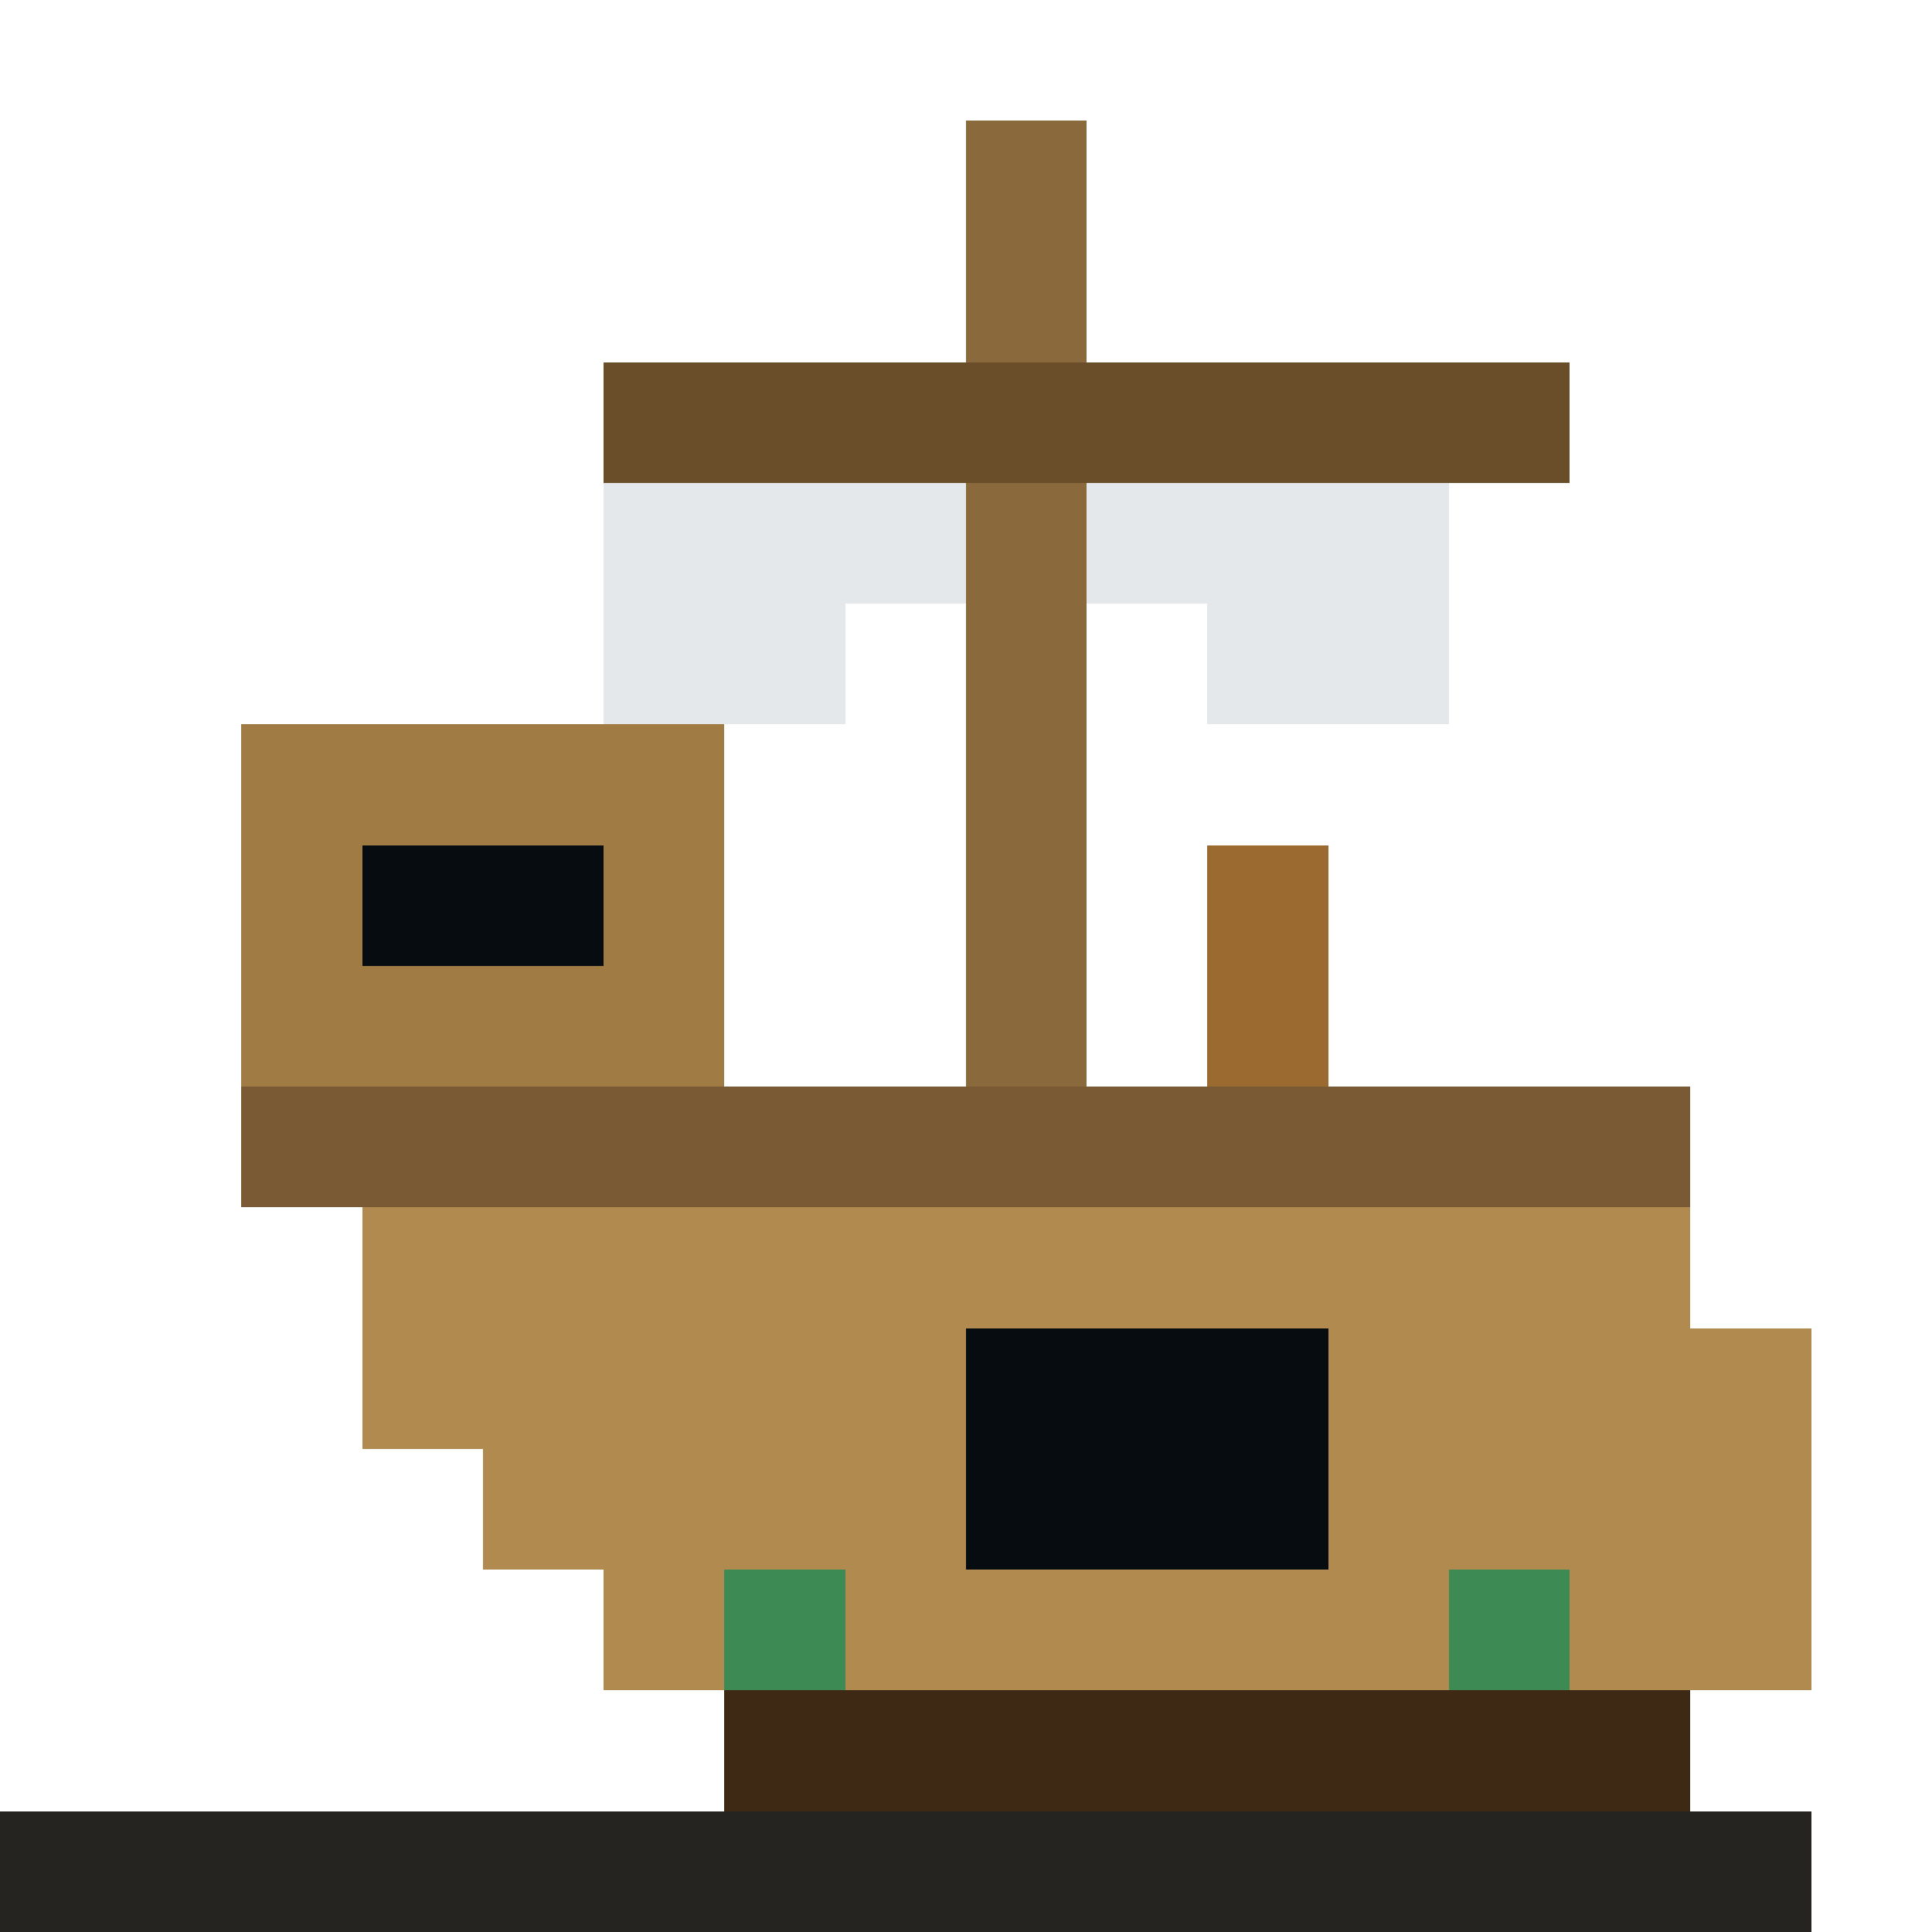
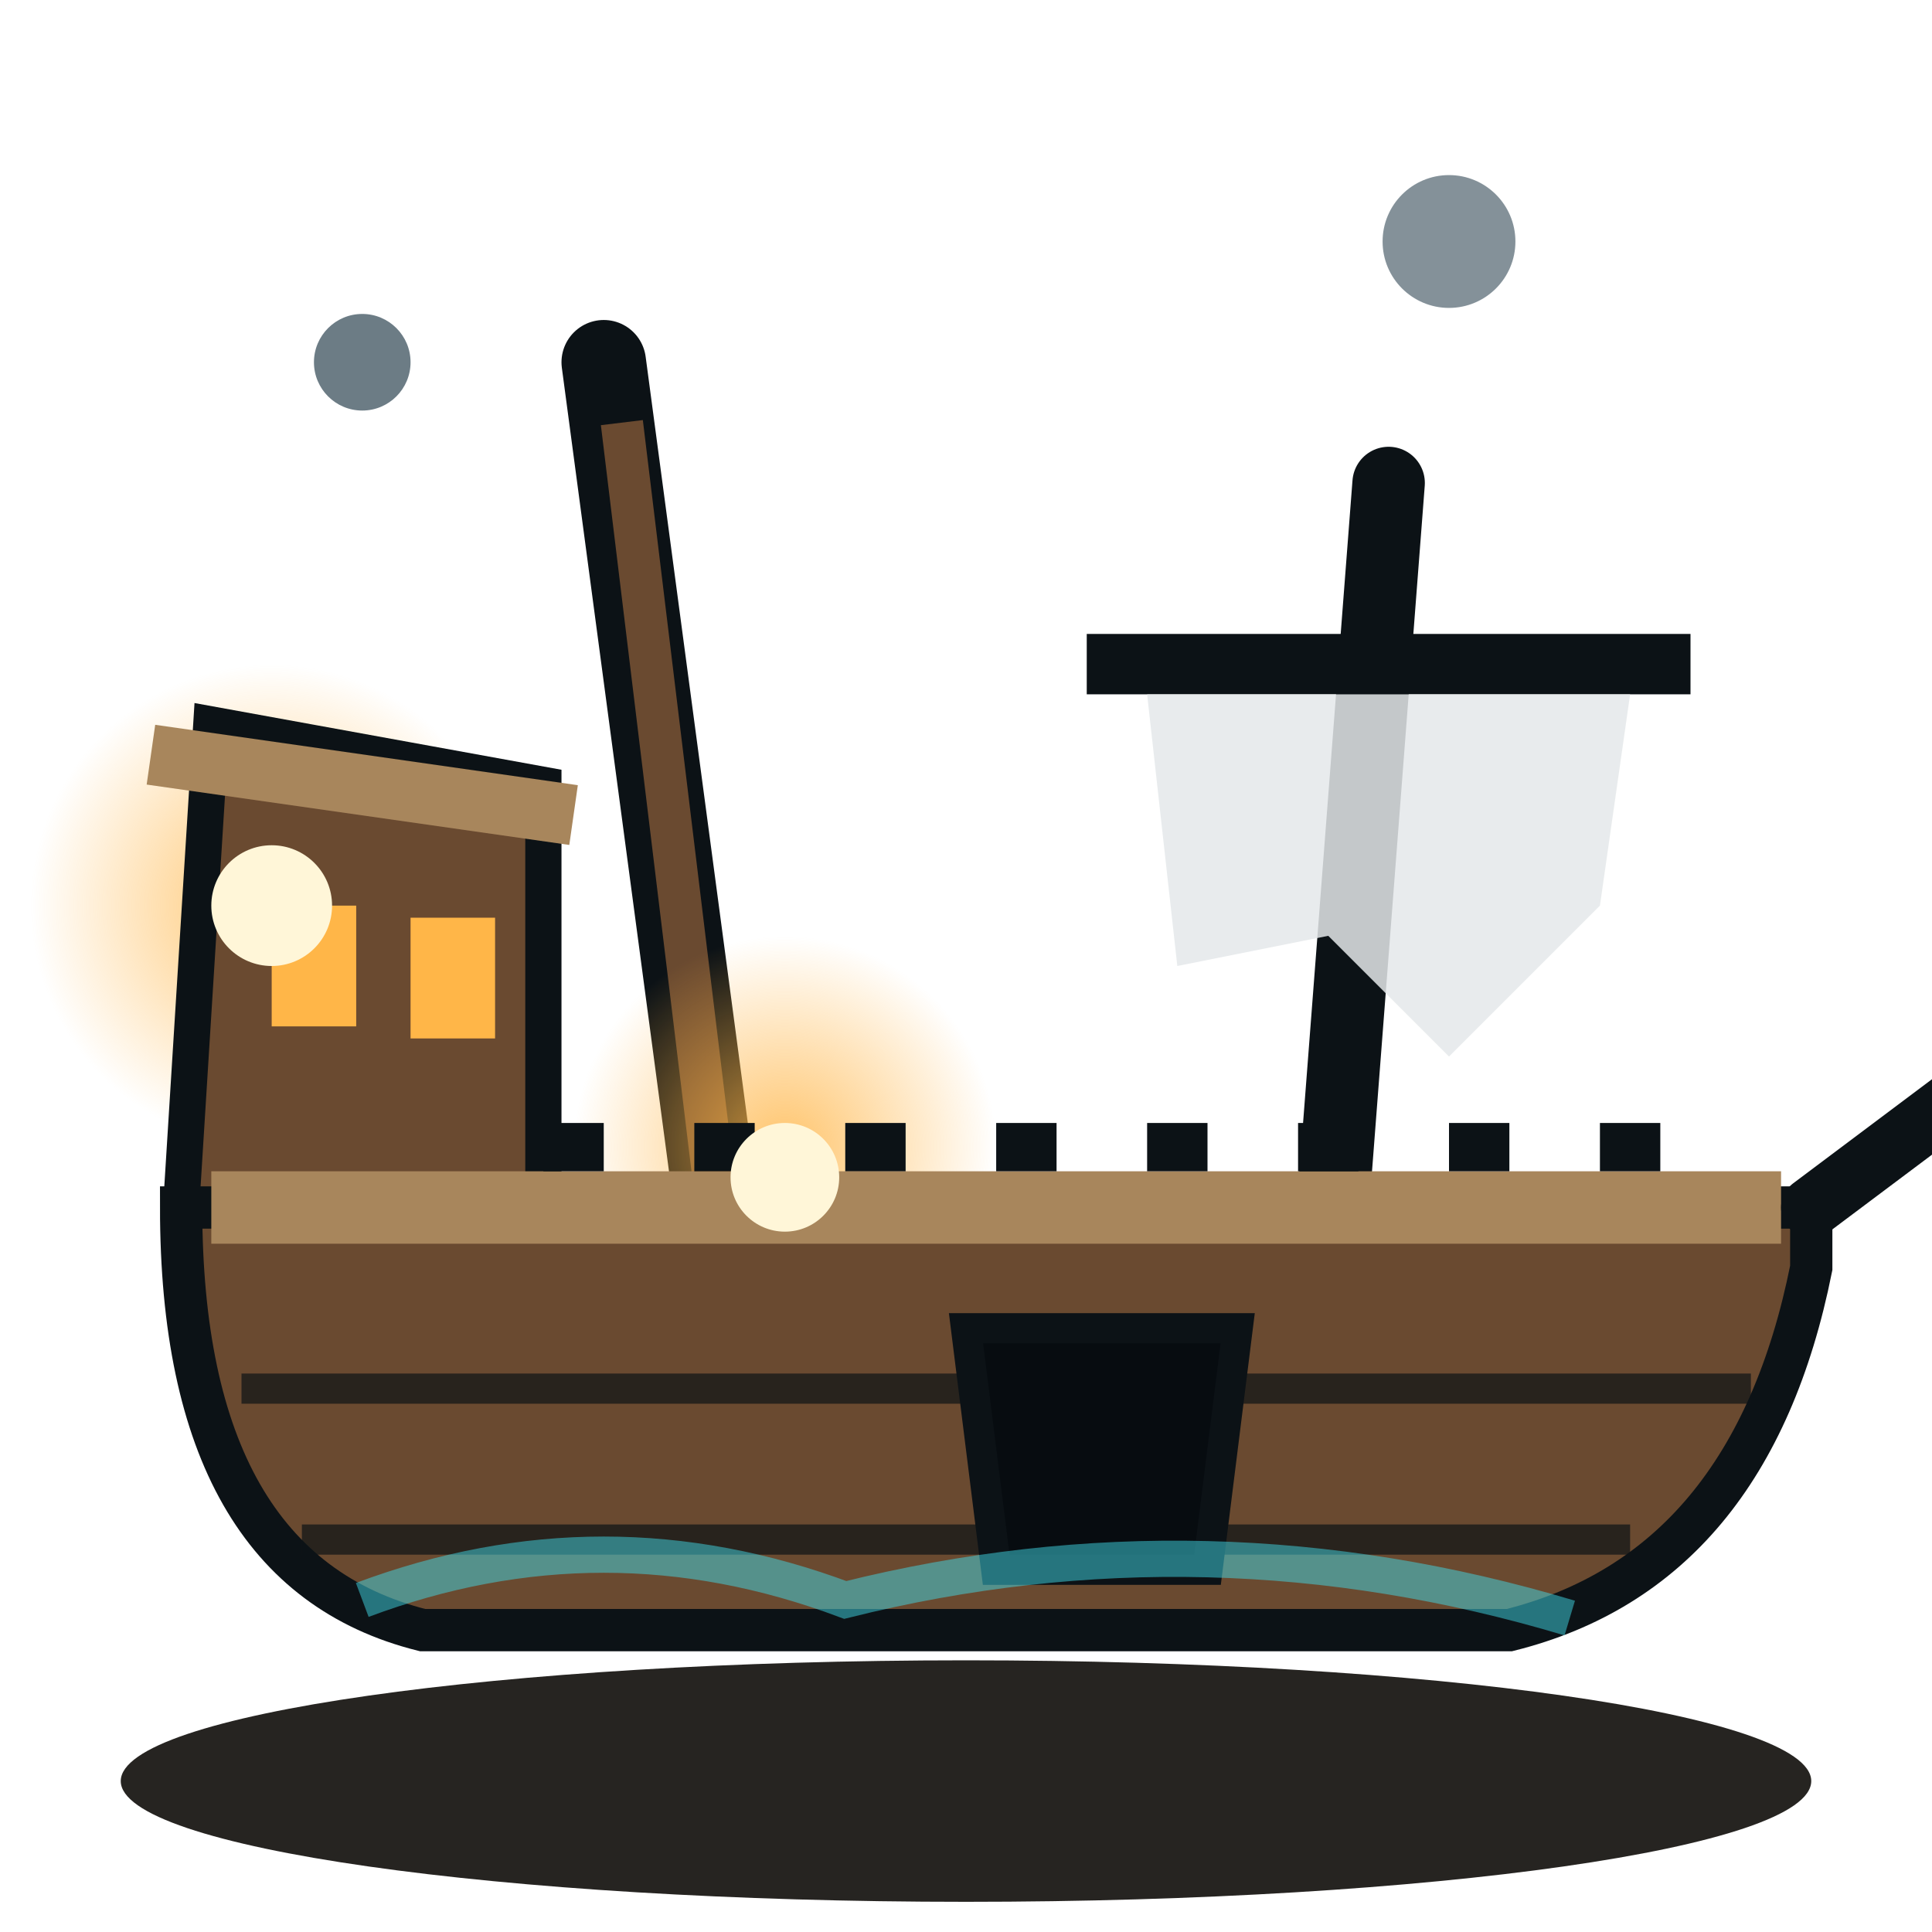
<svg xmlns="http://www.w3.org/2000/svg" viewBox="0 0 32 32">
-   <g shape-rendering="crispEdges">
-     <rect x="16" y="2" width="2" height="2" fill="#8a6a3c" />
-     <rect x="16" y="4" width="2" height="2" fill="#8a6a3c" />
-     <rect x="10" y="6" width="2" height="2" fill="#6a4e2a" />
-     <rect x="12" y="6" width="2" height="2" fill="#6a4e2a" />
-     <rect x="14" y="6" width="2" height="2" fill="#6a4e2a" />
-     <rect x="16" y="6" width="2" height="2" fill="#6a4e2a" />
-     <rect x="18" y="6" width="2" height="2" fill="#6a4e2a" />
-     <rect x="20" y="6" width="2" height="2" fill="#6a4e2a" />
-     <rect x="22" y="6" width="2" height="2" fill="#6a4e2a" />
-     <rect x="24" y="6" width="2" height="2" fill="#6a4e2a" />
-     <rect x="10" y="8" width="2" height="2" fill="#e4e8ea" />
-     <rect x="12" y="8" width="2" height="2" fill="#e4e8ea" />
-     <rect x="14" y="8" width="2" height="2" fill="#e4e8ea" />
-     <rect x="16" y="8" width="2" height="2" fill="#8a6a3c" />
-     <rect x="18" y="8" width="2" height="2" fill="#e4e8ea" />
-     <rect x="20" y="8" width="2" height="2" fill="#e4e8ea" />
-     <rect x="22" y="8" width="2" height="2" fill="#e4e8ea" />
-     <rect x="10" y="10" width="2" height="2" fill="#e4e8ea" />
-     <rect x="12" y="10" width="2" height="2" fill="#e4e8ea" />
-     <rect x="16" y="10" width="2" height="2" fill="#8a6a3c" />
-     <rect x="20" y="10" width="2" height="2" fill="#e4e8ea" />
-     <rect x="22" y="10" width="2" height="2" fill="#e4e8ea" />
-     <rect x="4" y="12" width="2" height="2" fill="#a07c44" />
-     <rect x="6" y="12" width="2" height="2" fill="#a07c44" />
-     <rect x="8" y="12" width="2" height="2" fill="#a07c44" />
-     <rect x="10" y="12" width="2" height="2" fill="#a07c44" />
-     <rect x="16" y="12" width="2" height="2" fill="#8a6a3c" />
-     <rect x="4" y="14" width="2" height="2" fill="#a07c44" />
-     <rect x="6" y="14" width="2" height="2" fill="#070c10" />
-     <rect x="8" y="14" width="2" height="2" fill="#070c10" />
-     <rect x="10" y="14" width="2" height="2" fill="#a07c44" />
-     <rect x="16" y="14" width="2" height="2" fill="#8a6a3c" />
-     <rect x="20" y="14" width="2" height="2" fill="#9a6a30" />
-     <rect x="4" y="16" width="2" height="2" fill="#a07c44" />
-     <rect x="6" y="16" width="2" height="2" fill="#a07c44" />
-     <rect x="8" y="16" width="2" height="2" fill="#a07c44" />
-     <rect x="10" y="16" width="2" height="2" fill="#a07c44" />
-     <rect x="16" y="16" width="2" height="2" fill="#8a6a3c" />
-     <rect x="20" y="16" width="2" height="2" fill="#9a6a30" />
-     <rect x="4" y="18" width="2" height="2" fill="#7a5a34" />
-     <rect x="6" y="18" width="2" height="2" fill="#7a5a34" />
-     <rect x="8" y="18" width="2" height="2" fill="#7a5a34" />
-     <rect x="10" y="18" width="2" height="2" fill="#7a5a34" />
-     <rect x="12" y="18" width="2" height="2" fill="#7a5a34" />
-     <rect x="14" y="18" width="2" height="2" fill="#7a5a34" />
-     <rect x="16" y="18" width="2" height="2" fill="#7a5a34" />
-     <rect x="18" y="18" width="2" height="2" fill="#7a5a34" />
-     <rect x="20" y="18" width="2" height="2" fill="#7a5a34" />
-     <rect x="22" y="18" width="2" height="2" fill="#7a5a34" />
-     <rect x="24" y="18" width="2" height="2" fill="#7a5a34" />
-     <rect x="26" y="18" width="2" height="2" fill="#7a5a34" />
-     <rect x="6" y="20" width="2" height="2" fill="#b08a4e" />
-     <rect x="8" y="20" width="2" height="2" fill="#b08a4e" />
-     <rect x="10" y="20" width="2" height="2" fill="#b08a4e" />
-     <rect x="12" y="20" width="2" height="2" fill="#b08a4e" />
-     <rect x="14" y="20" width="2" height="2" fill="#b08a4e" />
-     <rect x="16" y="20" width="2" height="2" fill="#b08a4e" />
-     <rect x="18" y="20" width="2" height="2" fill="#b08a4e" />
-     <rect x="20" y="20" width="2" height="2" fill="#b08a4e" />
-     <rect x="22" y="20" width="2" height="2" fill="#b08a4e" />
-     <rect x="24" y="20" width="2" height="2" fill="#b08a4e" />
-     <rect x="26" y="20" width="2" height="2" fill="#b08a4e" />
-     <rect x="6" y="22" width="2" height="2" fill="#b08a4e" />
-     <rect x="8" y="22" width="2" height="2" fill="#b08a4e" />
-     <rect x="10" y="22" width="2" height="2" fill="#b08a4e" />
-     <rect x="12" y="22" width="2" height="2" fill="#b08a4e" />
-     <rect x="14" y="22" width="2" height="2" fill="#b08a4e" />
-     <rect x="16" y="22" width="2" height="2" fill="#070c10" />
-     <rect x="18" y="22" width="2" height="2" fill="#070c10" />
-     <rect x="20" y="22" width="2" height="2" fill="#070c10" />
-     <rect x="22" y="22" width="2" height="2" fill="#b08a4e" />
-     <rect x="24" y="22" width="2" height="2" fill="#b08a4e" />
-     <rect x="26" y="22" width="2" height="2" fill="#b08a4e" />
-     <rect x="28" y="22" width="2" height="2" fill="#b08a4e" />
-     <rect x="8" y="24" width="2" height="2" fill="#b08a4e" />
-     <rect x="10" y="24" width="2" height="2" fill="#b08a4e" />
-     <rect x="12" y="24" width="2" height="2" fill="#b08a4e" />
-     <rect x="14" y="24" width="2" height="2" fill="#b08a4e" />
-     <rect x="16" y="24" width="2" height="2" fill="#070c10" />
-     <rect x="18" y="24" width="2" height="2" fill="#070c10" />
-     <rect x="20" y="24" width="2" height="2" fill="#070c10" />
-     <rect x="22" y="24" width="2" height="2" fill="#b08a4e" />
-     <rect x="24" y="24" width="2" height="2" fill="#b08a4e" />
-     <rect x="26" y="24" width="2" height="2" fill="#b08a4e" />
-     <rect x="28" y="24" width="2" height="2" fill="#b08a4e" />
-     <rect x="10" y="26" width="2" height="2" fill="#b08a4e" />
-     <rect x="12" y="26" width="2" height="2" fill="#3d8a55" />
-     <rect x="14" y="26" width="2" height="2" fill="#b08a4e" />
-     <rect x="16" y="26" width="2" height="2" fill="#b08a4e" />
-     <rect x="18" y="26" width="2" height="2" fill="#b08a4e" />
-     <rect x="20" y="26" width="2" height="2" fill="#b08a4e" />
-     <rect x="22" y="26" width="2" height="2" fill="#b08a4e" />
-     <rect x="24" y="26" width="2" height="2" fill="#3d8a55" />
-     <rect x="26" y="26" width="2" height="2" fill="#b08a4e" />
-     <rect x="28" y="26" width="2" height="2" fill="#b08a4e" />
-     <rect x="12" y="28" width="2" height="2" fill="#3e2a14" />
-     <rect x="14" y="28" width="2" height="2" fill="#3e2a14" />
-     <rect x="16" y="28" width="2" height="2" fill="#3e2a14" />
-     <rect x="18" y="28" width="2" height="2" fill="#3e2a14" />
-     <rect x="20" y="28" width="2" height="2" fill="#3e2a14" />
-     <rect x="22" y="28" width="2" height="2" fill="#3e2a14" />
-     <rect x="24" y="28" width="2" height="2" fill="#3e2a14" />
-     <rect x="26" y="28" width="2" height="2" fill="#3e2a14" />
-     <rect x="0" y="30" width="2" height="2" fill="#262421" />
-     <rect x="2" y="30" width="2" height="2" fill="#262421" />
-     <rect x="4" y="30" width="2" height="2" fill="#262421" />
-     <rect x="6" y="30" width="2" height="2" fill="#262421" />
-     <rect x="8" y="30" width="2" height="2" fill="#262421" />
-     <rect x="10" y="30" width="2" height="2" fill="#262421" />
-     <rect x="12" y="30" width="2" height="2" fill="#262421" />
-     <rect x="14" y="30" width="2" height="2" fill="#262421" />
-     <rect x="16" y="30" width="2" height="2" fill="#262421" />
-     <rect x="18" y="30" width="2" height="2" fill="#262421" />
-     <rect x="20" y="30" width="2" height="2" fill="#262421" />
-     <rect x="22" y="30" width="2" height="2" fill="#262421" />
-     <rect x="24" y="30" width="2" height="2" fill="#262421" />
-     <rect x="26" y="30" width="2" height="2" fill="#262421" />
-     <rect x="28" y="30" width="2" height="2" fill="#262421" />
-   </g>
+   <defs>
+     <radialGradient id="l">
+       <stop offset="0" stop-color="#ffb648" stop-opacity=".8" />
+       <stop offset="1" stop-color="#ffb648" stop-opacity="0" />
+     </radialGradient>
+   </defs>
+   <ellipse cx="16" cy="29.5" rx="14" ry="2" fill="#262421" />
+   <circle cx="6" cy="6" r=".8" fill="#0a2434" opacity=".6" />
+   <circle cx="24" cy="4" r="1.1" fill="#0a2434" opacity=".5" />
+   <path d="M12 21 L10 6" stroke="#0c1216" stroke-width="1.4" stroke-linecap="round" />
+   <path d="M12 21 L10.3 7" stroke="#6a4a30" stroke-width=".7" />
+   <path d="M22 21 L23 8" stroke="#0c1216" stroke-width="1.2" stroke-linecap="round" />
+   <path d="M18 11 L28 11" stroke="#0c1216" stroke-width="1" />
+   <path d="M19 11.5 L27 11.5 L26.5 15 L24 17.5 L22 15.5 L19.5 16 Z" fill="#e4e8ea" opacity=".85" />
+   <circle cx="4.5" cy="15" r="4" fill="url(#l)" />
+   <circle cx="13" cy="19" r="3.5" fill="url(#l)" />
+   <path d="M3 20 L3.5 12 L9 13 L9 20 Z" fill="#6a4a30" stroke="#0c1216" stroke-width=".6" />
+   <path d="M2.5 12.5 L9.5 13.5" stroke="#a8865c" stroke-width="1" />
+   <rect x="4.5" y="15" width="1.4" height="2" fill="#ffb648" />
+   <rect x="6.8" y="15.2" width="1.4" height="2" fill="#ffb648" />
+   <path d="M3 20 Q3 26 7 27 L25 27 Q29 26 30 21 L30 20 L3 20 Z" fill="#6a4a30" stroke="#0c1216" stroke-width=".7" />
+   <path d="M4 23 L29 23 M5 25.5 L27 25.5" stroke="#0c1216" stroke-width=".5" opacity=".7" />
+   <path d="M3.5 20 L29.5 20" stroke="#a8865c" stroke-width="1.2" />
+   <path d="M9 20 L29 20" stroke="#0c1216" stroke-width=".8" stroke-dasharray="1 1.5" transform="translate(0,-1)" />
+   <path d="M16 22 L20.5 22 L20 26 L16.5 26 Z" fill="#070c10" stroke="#0c1216" stroke-width=".5" />
+   <path d="M6 26.5 Q10 25 14 26.5 Q20 25 26 26.8" stroke="#3fd8e6" stroke-width=".6" fill="none" opacity=".5" />
+   <circle cx="4.5" cy="15" r="1" fill="#fff6d8" />
+   <circle cx="13" cy="19.5" r=".9" fill="#fff6d8" />
+   <path d="M30 20 L34 17" stroke="#0c1216" stroke-width="1" stroke-linecap="round" />
</svg>
